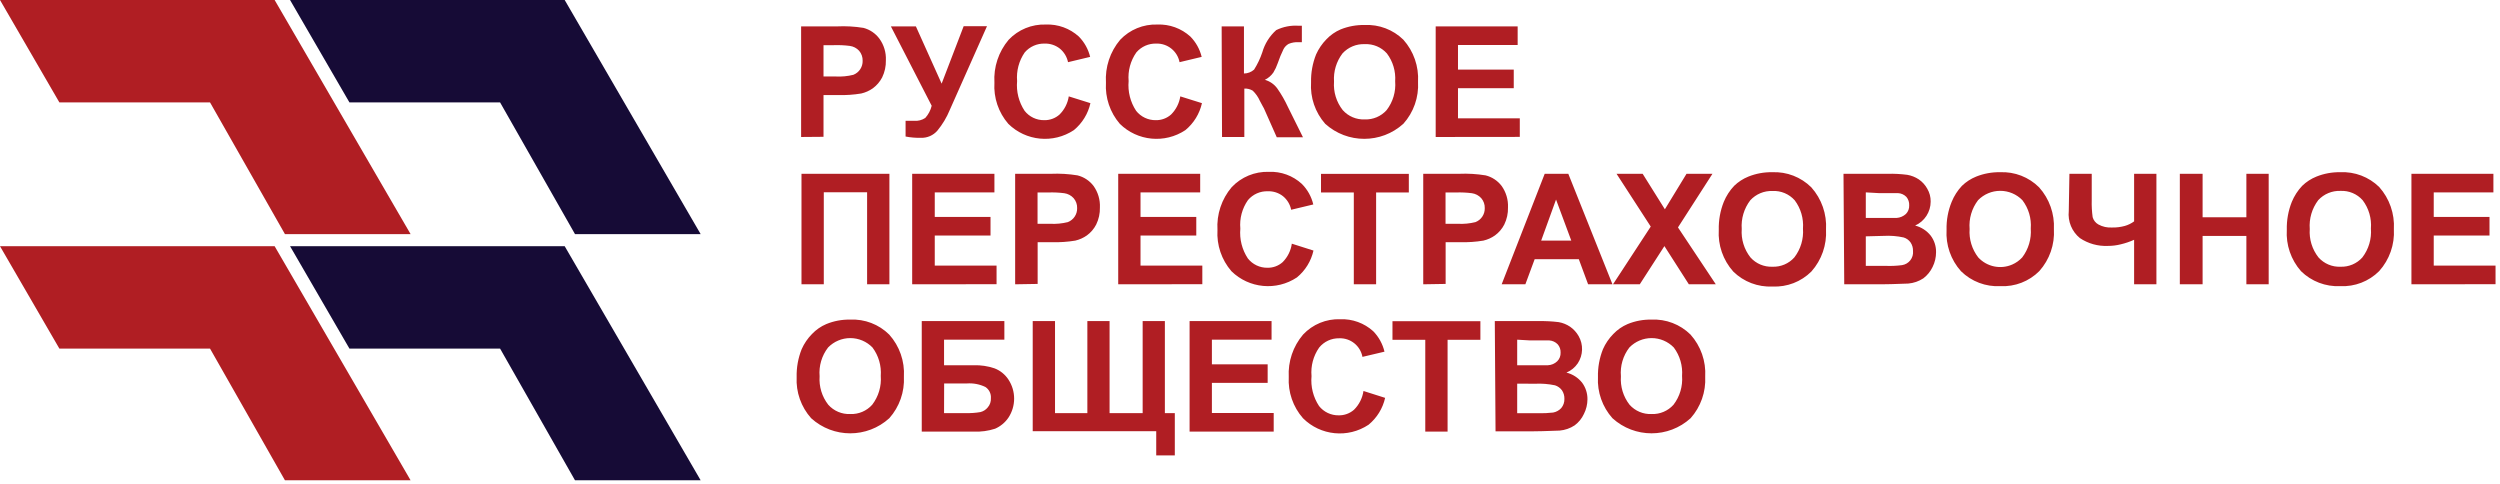
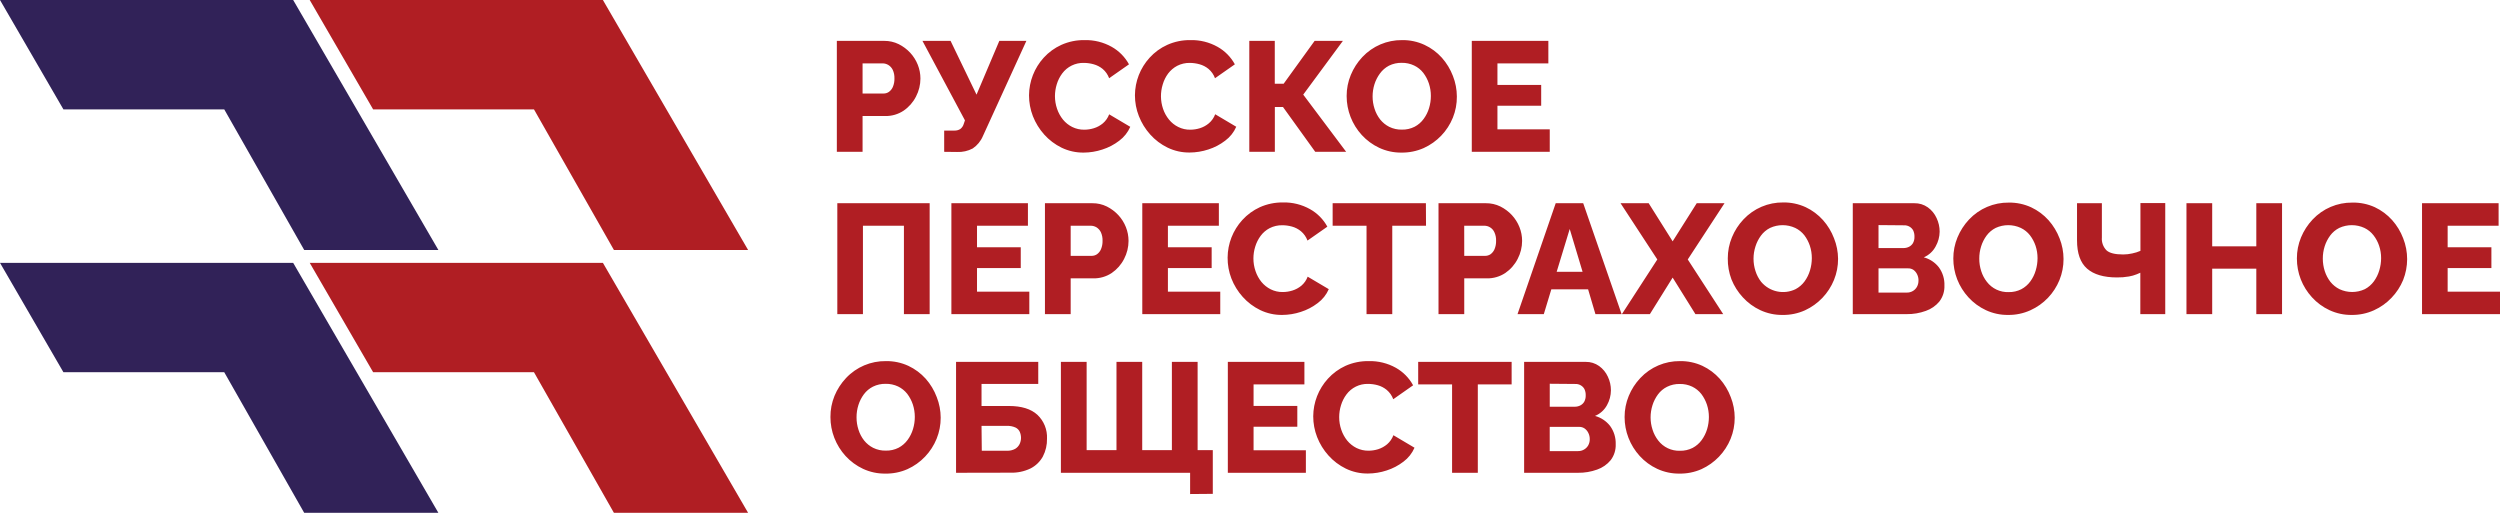
- <svg xmlns="http://www.w3.org/2000/svg" width="269" height="52" fill="none">
-   <path d="M31.21 0l6.39 11.02h16.21l8.06 14.17h13.52L60.76 0H31.21z" fill="#160B36" />
-   <path d="M0 0l6.39 11.02H22.6l8.06 14.17h13.52L29.55 0H0z" fill="#B01E23" />
-   <path d="M31.21 26.49l6.39 11.02h16.21l8.06 14.17h13.52L60.76 26.49H31.21z" fill="#160B36" />
-   <path d="M0 26.49l6.39 11.02H22.6l8.06 14.17h13.52L29.55 26.49H0zm86.2-11.75V2.84h3.86a13.77 13.77 0 012.85.16 3.11 3.11 0 011.72 1.17 3.67 3.67 0 01.69 2.31c.017.64-.12 1.274-.4 1.85-.24.461-.582.861-1 1.17a3.551 3.551 0 01-1.25.56 13.1 13.1 0 01-2.49.17h-1.57v4.49l-2.41.02zm2.41-9.88v3.37h1.31a6.43 6.43 0 001.9-.18 1.57 1.57 0 001-1.51 1.58 1.58 0 00-.38-1.08 1.65 1.65 0 00-1-.52 10.68 10.68 0 00-1.72-.08h-1.11zm7.25-2.02h2.69L101.32 9l2.37-6.18h2.51l-4 9a8.713 8.713 0 01-1.34 2.24 2.241 2.241 0 01-1.76.77 7.867 7.867 0 01-1.66-.14V13h.92a1.88 1.88 0 001.2-.31 3 3 0 00.69-1.31l-4.39-8.54zM115 10.37l2.33.73a5.25 5.25 0 01-1.78 2.9 5.621 5.621 0 01-7.06-.68A6.169 6.169 0 01107 8.9a6.543 6.543 0 011.53-4.62 5.266 5.266 0 014-1.64 5 5 0 013.55 1.29 4.707 4.707 0 011.22 2.19l-2.38.57a2.55 2.55 0 00-.88-1.46 2.519 2.519 0 00-1.63-.54 2.731 2.731 0 00-2.15.95c-.622.9-.911 1.99-.82 3.08a5 5 0 00.81 3.21 2.633 2.633 0 002.11 1 2.392 2.392 0 001.65-.61c.53-.528.877-1.21.99-1.95zm12 0l2.33.73a5.25 5.25 0 01-1.78 2.9 5.621 5.621 0 01-7.06-.68A6.209 6.209 0 01119 8.9a6.543 6.543 0 011.53-4.62 5.266 5.266 0 014-1.64 5 5 0 013.55 1.29 4.707 4.707 0 011.22 2.19l-2.38.57a2.473 2.473 0 00-2.51-2 2.71 2.71 0 00-2.14.95 4.664 4.664 0 00-.83 3.08 5 5 0 00.81 3.21 2.648 2.648 0 002.11 1 2.392 2.392 0 001.65-.61c.53-.528.877-1.21.99-1.95zm4.45-7.53h2.4v5.07a1.66 1.66 0 001.09-.42c.366-.58.662-1.2.88-1.85a5.11 5.11 0 011.5-2.4 4.73 4.73 0 012.41-.47h.35v1.77h-.34a2.419 2.419 0 00-1.08.18 1.41 1.41 0 00-.55.56 12.6 12.6 0 00-.63 1.53c-.119.35-.277.685-.47 1-.233.332-.546.6-.91.78a2.472 2.472 0 011.33.92c.443.63.828 1.3 1.15 2l1.62 3.26h-2.82L136 11.66a2.698 2.698 0 01-.14-.25s-.13-.23-.3-.56a3.477 3.477 0 00-.76-1.09 1.58 1.58 0 00-.91-.23v5.21h-2.4l-.04-11.9zm9.62 6.02a7.64 7.64 0 01.54-3 5.62 5.62 0 011.11-1.63 4.616 4.616 0 011.54-1.07 6.569 6.569 0 012.56-.47A5.579 5.579 0 01151 4.27a6.268 6.268 0 011.58 4.54 6.212 6.212 0 01-1.58 4.51 6.27 6.27 0 01-8.41 0 6.155 6.155 0 01-1.52-4.46zm2.47-.08a4.44 4.44 0 00.94 3.07 2.997 2.997 0 002.37 1 3.004 3.004 0 002.35-1 4.49 4.49 0 00.92-3.1 4.463 4.463 0 00-.89-3 2.996 2.996 0 00-2.38-1 3.07 3.07 0 00-2.4 1 4.52 4.52 0 00-.91 3.03zm10.94 5.96V2.84h8.82v2h-6.42v2.65h6v2h-6v3.24h6.65v2l-9.05.01zM86.24 18.7h9.46v11.89h-2.4v-9.9h-4.66v9.9h-2.4V18.7zm11.91 11.89V18.7H107v2h-6.42v2.64h6v2h-6v3.24h6.65v2l-9.08.01zm11.08 0V18.7h3.86a14.02 14.02 0 012.85.17c.685.17 1.291.57 1.72 1.13.484.674.727 1.491.69 2.32a3.945 3.945 0 01-.4 1.84 3.32 3.32 0 01-1 1.17 3.55 3.55 0 01-1.25.56c-.823.136-1.657.193-2.49.17h-1.56v4.49l-2.42.04zm2.41-9.88v3.37H113a6.43 6.43 0 001.9-.18 1.572 1.572 0 001-1.51 1.56 1.56 0 00-.38-1.07 1.671 1.671 0 00-1-.53c-.57-.073-1.145-.1-1.72-.08h-1.16zm8.68 9.88V18.7h8.82v2h-6.42v2.64h6v2h-6v3.24h6.65v2l-9.05.01zM139 26.22l2.33.74a5.21 5.21 0 01-1.78 2.89 5.621 5.621 0 01-7.05-.67 6.198 6.198 0 01-1.5-4.43 6.498 6.498 0 011.53-4.61 5.266 5.266 0 014-1.65 4.931 4.931 0 013.54 1.29 4.633 4.633 0 011.24 2.22l-2.38.57a2.534 2.534 0 00-.88-1.46 2.49 2.49 0 00-1.62-.53 2.683 2.683 0 00-2.15.95 4.62 4.62 0 00-.82 3.07 5 5 0 00.81 3.21 2.63 2.63 0 002.11 1 2.371 2.371 0 001.64-.61 3.497 3.497 0 00.98-1.98zm6.67 4.37v-9.88h-3.53v-2h9.45v2h-3.52v9.88h-2.4zm7.47 0V18.7H157a14.02 14.02 0 012.85.17c.685.17 1.291.57 1.72 1.13.483.674.726 1.491.69 2.32a3.945 3.945 0 01-.4 1.84 3.32 3.32 0 01-1 1.17 3.55 3.55 0 01-1.25.56c-.823.136-1.657.193-2.49.17h-1.57v4.49l-2.41.04zm2.4-9.88v3.37h1.32a6.43 6.43 0 001.9-.18 1.572 1.572 0 001-1.51 1.564 1.564 0 00-.38-1.07 1.671 1.671 0 00-1-.53 10.68 10.68 0 00-1.72-.08h-1.12zm17.96 9.88h-2.62l-1-2.7h-4.75l-1 2.7h-2.55l4.63-11.89h2.54l4.75 11.89zm-4.43-4.7l-1.64-4.42-1.6 4.42h3.24zm4.49 4.7l4.06-6.21-3.68-5.68h2.81l2.39 3.82 2.33-3.82h2.79l-3.71 5.77 4.07 6.12h-2.9l-2.63-4.11-2.65 4.11h-2.88zm11.38-5.87a7.604 7.604 0 01.54-3 5.662 5.662 0 011.11-1.72c.444-.43.967-.77 1.54-1a6.57 6.57 0 012.56-.47 5.622 5.622 0 014.21 1.63 6.268 6.268 0 011.58 4.54 6.27 6.27 0 01-1.57 4.51 5.547 5.547 0 01-4.19 1.62 5.639 5.639 0 01-4.22-1.61 6.178 6.178 0 01-1.56-4.5zm2.47-.08a4.43 4.43 0 00.94 3.06 3 3 0 002.36 1 2.998 2.998 0 002.36-1 4.532 4.532 0 00.93-3.1 4.51 4.51 0 00-.89-3.05 3 3 0 00-2.39-1 3.093 3.093 0 00-2.39 1 4.552 4.552 0 00-.92 3.09zm10.95-5.94h4.75c.705-.018 1.411.02 2.11.11a3.23 3.23 0 011.24.49c.377.258.689.6.91 1 .25.42.378.901.37 1.39a2.83 2.83 0 01-1.67 2.58 3.13 3.13 0 011.67 1.08c.389.515.593 1.145.58 1.79a3.55 3.55 0 01-.37 1.58c-.23.484-.573.906-1 1.23a3.506 3.506 0 01-1.61.56c-.41 0-1.37.07-2.9.08h-4l-.08-11.89zm2.4 2v2.75h3.32a1.65 1.65 0 001-.43 1.242 1.242 0 00.35-.93 1.32 1.32 0 00-.3-.9 1.34 1.34 0 00-.91-.41h-2.05l-1.41-.08zm0 4.73v3.18H203a10.32 10.32 0 001.65-.08 1.4 1.4 0 001.19-1.53 1.572 1.572 0 00-.26-.91 1.408 1.408 0 00-.75-.54 7.911 7.911 0 00-2.13-.17l-1.94.05zm8.69-.71a7.428 7.428 0 01.55-3 5.62 5.62 0 011.1-1.72c.444-.43.967-.77 1.54-1a6.622 6.622 0 012.57-.47 5.6 5.6 0 014.2 1.63 6.268 6.268 0 011.59 4.5 6.216 6.216 0 01-1.57 4.51 5.527 5.527 0 01-4.18 1.62 5.621 5.621 0 01-4.25-1.61 6.135 6.135 0 01-1.55-4.46zm2.48-.08a4.48 4.48 0 00.93 3.06 3.224 3.224 0 003.656.765 3.214 3.214 0 001.074-.765 4.578 4.578 0 00.92-3.11 4.458 4.458 0 00-.9-3.05 3.325 3.325 0 00-2.385-1.006 3.328 3.328 0 00-2.385 1.006 4.497 4.497 0 00-.91 3.1zm10.74-5.94h2.4v2.84c-.017.612.017 1.224.1 1.83a1.297 1.297 0 00.61.78 2.7 2.7 0 001.48.33c.463.01.924-.048 1.37-.17.36-.102.699-.268 1-.49V18.7h2.4v11.89h-2.4V25.8a7.86 7.86 0 01-1.44.49 5.568 5.568 0 01-1.39.17 5 5 0 01-3-.84 3.299 3.299 0 01-1.2-2.91l.07-4.01zm11.88 11.89V18.7H237v4.68h4.71V18.7h2.4v11.89h-2.4v-5.2H237v5.2h-2.45zm11.51-5.87a7.604 7.604 0 01.54-3 5.662 5.662 0 011.11-1.72c.444-.43.967-.77 1.54-1a6.573 6.573 0 012.56-.47 5.616 5.616 0 014.19 1.59 6.268 6.268 0 011.58 4.54 6.212 6.212 0 01-1.58 4.51 5.548 5.548 0 01-4.19 1.62 5.65 5.65 0 01-4.22-1.61 6.17 6.17 0 01-1.53-4.46zm2.47-.08a4.43 4.43 0 00.94 3.06 3.005 3.005 0 002.37 1 3.002 3.002 0 002.35-1 4.528 4.528 0 00.92-3.11 4.459 4.459 0 00-.89-3.05 2.996 2.996 0 00-2.38-1 3.102 3.102 0 00-2.4 1 4.552 4.552 0 00-.91 3.1zm10.94 5.95V18.7h8.82v2h-6.42v2.64h6v2h-6v3.24h6.65v2l-9.05.01zM85.72 40.57a7.598 7.598 0 01.54-3 5.481 5.481 0 011.11-1.63 4.61 4.61 0 011.54-1.07 6.392 6.392 0 012.56-.48A5.59 5.59 0 0195.68 36a6.239 6.239 0 011.58 4.53A6.25 6.25 0 0195.69 45a6.25 6.25 0 01-8.41 0 6.17 6.17 0 01-1.56-4.43zm2.47-.08a4.46 4.46 0 00.93 3.06 2.999 2.999 0 002.37 1 2.998 2.998 0 002.36-1 4.52 4.52 0 00.92-3.1 4.54 4.54 0 00-.89-3.06 3.33 3.33 0 00-4.78 0 4.45 4.45 0 00-.91 3.1zm10.99-5.94h8.89v2h-6.49v2.75h3.21c.75-.022 1.499.09 2.21.33a3.117 3.117 0 011.5 1.2 3.727 3.727 0 010 4.12 3.35 3.35 0 01-1.43 1.18 6.462 6.462 0 01-2.28.31h-5.61V34.55zm2.4 9.9h2.34a7.876 7.876 0 001.57-.11c.312-.074.59-.25.79-.5a1.39 1.39 0 00.34-1 1.321 1.321 0 00-.59-1.2 3.921 3.921 0 00-2-.38h-2.44l-.01 3.19zm9.54-9.9h2.4v9.9H117v-9.9h2.39v9.9h3.56v-9.9h2.39v9.9h1.07V49h-2v-2.6h-13.29V34.55zM128 46.44V34.55h8.82v2h-6.42v2.65h6v2h-6v3.24h6.65v2H128zm18.71-4.37l2.33.74a5.233 5.233 0 01-1.78 2.89 5.6 5.6 0 01-7.06-.7 6.201 6.201 0 01-1.53-4.43 6.5 6.5 0 011.54-4.57 5.224 5.224 0 014-1.65 5 5 0 013.55 1.29 4.69 4.69 0 011.21 2.2l-2.37.56a2.452 2.452 0 00-2.51-2 2.702 2.702 0 00-2.15 1 4.638 4.638 0 00-.82 3.07 4.997 4.997 0 00.81 3.22 2.647 2.647 0 002.11 1 2.43 2.43 0 001.65-.6 3.57 3.57 0 001.02-2.02zm6.65 4.37v-9.88h-3.53v-2h9.46v2h-3.53v9.88h-2.4zm7.48-11.89h4.76a15.37 15.37 0 012.11.11 3.16 3.16 0 011.24.5 3.1 3.1 0 01.91 1 2.8 2.8 0 01-.09 2.93 2.763 2.763 0 01-1.22 1 3.12 3.12 0 011.68 1.08c.386.52.59 1.152.58 1.8a3.512 3.512 0 01-.38 1.57 3.177 3.177 0 01-1 1.23 3.47 3.47 0 01-1.61.56c-.4 0-1.36.07-2.9.08h-4l-.08-11.86zm2.41 2v2.75h3.31a1.54 1.54 0 001-.43 1.226 1.226 0 00.36-.93 1.267 1.267 0 00-.31-.89 1.37 1.37 0 00-.9-.42h-2.06l-1.4-.08zm0 4.73v3.18h2.22c.551.018 1.103-.005 1.65-.07.334-.062.64-.23.87-.48.233-.28.354-.636.34-1a1.571 1.571 0 00-.26-.91 1.488 1.488 0 00-.75-.54 8.41 8.41 0 00-2.14-.17l-1.93-.01zm8.69-.71a7.586 7.586 0 01.54-3 5.463 5.463 0 011.11-1.63 4.616 4.616 0 011.54-1.07 6.388 6.388 0 012.56-.48A5.602 5.602 0 01181.9 36a6.241 6.241 0 011.58 4.53 6.247 6.247 0 01-1.57 4.47 6.251 6.251 0 01-8.41 0 6.17 6.17 0 01-1.56-4.43zm2.47-.08c-.079 1.1.252 2.19.93 3.06a2.995 2.995 0 002.37 1 2.998 2.998 0 002.36-1 4.523 4.523 0 00.92-3.1 4.537 4.537 0 00-.89-3.06 3.324 3.324 0 00-2.39-1.011 3.333 3.333 0 00-2.39 1.011 4.449 4.449 0 00-.91 3.1z" fill="#B01E23" />
+ <svg xmlns="http://www.w3.org/2000/svg" viewBox="0 0 680.06 139.5">
+   <defs>
+     <style>.cls-1,.cls-2{fill:#b01e23;fill-rule:evenodd}.cls-2{fill:#312258}</style>
+   </defs>
+   <g id="Layer_2" data-name="Layer 2">
+     <g id="Layer_2-2" data-name="Layer 2">
+       <path class="cls-1" d="M84.25 0H164l39.5 68H167l-21.75-38.25H101.5L84.25 0z" />
+       <path class="cls-2" d="M0 0h79.75l39.5 68h-36.5L61 29.75H17.25L0 0z" />
+       <path class="cls-1" d="M84.25 71.5H164l39.5 68H167l-21.75-38.25H101.5L84.25 71.5z" />
+       <path class="cls-2" d="M0 71.5h79.75l39.5 68h-36.5L61 101.25H17.25L0 71.5z" />
+       <path d="M227.64 41.3V11.12h12.88a8.75 8.75 0 013.95.89 11 11 0 013.13 2.34 10.57 10.57 0 012.06 3.27 10.15 10.15 0 01.72 3.74 10.58 10.58 0 01-1.21 4.91 10.2 10.2 0 01-3.36 3.83 8.68 8.68 0 01-5 1.46h-6.17v9.74zm7-15.86h5.7a2.49 2.49 0 001.46-.44 3.23 3.23 0 001.09-1.38 5.53 5.53 0 00.42-2.26 5.18 5.18 0 00-.46-2.35 3.18 3.18 0 00-1.21-1.34 3.06 3.06 0 00-1.56-.43h-5.44zm22.2 15.86v-5.78h2.72a2.85 2.85 0 001.66-.42 2.62 2.62 0 00.93-1.36l.34-1-11.56-21.62h7.65l7.06 14.63 6.2-14.63h7.36L267.38 37a7.68 7.68 0 01-2.78 3.39 8.23 8.23 0 01-4.23.95zm23.08-15.39a15.34 15.34 0 014-10.22 14.66 14.66 0 014.78-3.48 14.85 14.85 0 016.34-1.3 14.32 14.32 0 017.37 1.83 12.13 12.13 0 014.7 4.76l-5.4 3.78a6 6 0 00-1.76-2.53 6.69 6.69 0 00-2.47-1.27 10 10 0 00-2.61-.37 7.1 7.1 0 00-5.94 2.89 9.66 9.66 0 00-1.47 2.94 11.13 11.13 0 00-.49 3.18 10.69 10.69 0 00.58 3.49 9.57 9.57 0 001.61 2.93 7.67 7.67 0 002.51 2 7.14 7.14 0 003.29.74 8.79 8.79 0 002.6-.4 7 7 0 002.44-1.32 5.91 5.91 0 001.72-2.46l5.74 3.4a9.4 9.4 0 01-3 3.78 14.94 14.94 0 01-4.6 2.4 16.48 16.48 0 01-5.09.83 13.44 13.44 0 01-6-1.34 15.46 15.46 0 01-4.72-3.57 16.61 16.61 0 01-3.08-5 15.6 15.6 0 01-1.05-5.69zm28.81 0a15.29 15.29 0 014-10.22 14.56 14.56 0 014.78-3.48 14.83 14.83 0 016.33-1.3 14.32 14.32 0 017.37 1.83 12.07 12.07 0 014.7 4.76l-5.4 3.78a6 6 0 00-1.76-2.53 6.57 6.57 0 00-2.46-1.27 10.16 10.16 0 00-2.62-.37 7.3 7.3 0 00-3.44.79 7.5 7.5 0 00-2.47 2.1 9.41 9.41 0 00-1.46 2.94 10.77 10.77 0 00.08 6.67 9.39 9.39 0 001.62 2.93 7.57 7.57 0 002.51 2 7.08 7.08 0 003.29.74 8.78 8.78 0 002.59-.4 7 7 0 002.45-1.34 5.91 5.91 0 001.72-2.46l5.73 3.4a9.31 9.31 0 01-3 3.78 15 15 0 01-4.59 2.4 16.49 16.49 0 01-5.1.83 13.4 13.4 0 01-6-1.34 15.23 15.23 0 01-4.72-3.57 16.41 16.41 0 01-3.08-5 15.41 15.41 0 01-1.07-5.67zm31.11 15.39V11.12h6.93v11.65h2.42l8.42-11.65h7.69l-10.79 14.62 11.68 15.56h-8.41L349 29.1h-2.21v12.2zm41.4.21a13.93 13.93 0 01-6.06-1.3 15.16 15.16 0 01-4.74-3.48 15.7 15.7 0 01-4.12-10.61 14.82 14.82 0 011.13-5.73 16 16 0 013.14-4.87 14.6 14.6 0 0110.82-4.61 14 14 0 016.1 1.3 14.65 14.65 0 014.72 3.5 16.22 16.22 0 013 4.95 15.33 15.33 0 011.07 5.59 15 15 0 01-1.08 5.75 15.44 15.44 0 01-7.92 8.27 14.5 14.5 0 01-6.06 1.24zm-7.86-15.3a10.71 10.71 0 00.53 3.38 9.2 9.2 0 001.53 2.91 7.49 7.49 0 002.46 2 7.4 7.4 0 003.47.76 7.3 7.3 0 003.44-.78 7.12 7.12 0 002.46-2.13 9.6 9.6 0 001.47-2.95 11.26 11.26 0 00.49-3.32 10.73 10.73 0 00-.53-3.35 9.86 9.86 0 00-1.53-2.91 6.89 6.89 0 00-2.49-2 7.61 7.61 0 00-3.36-.73 7.5 7.5 0 00-3.48.77 7.11 7.11 0 00-2.47 2.14 10 10 0 00-1.48 2.91 11 11 0 00-.51 3.3zm48.19 8.97v6.12h-21.21V11.12h20.83v6.12h-13.85v5.87h11.9v5.65h-11.9v6.42zm-193.8 50.28V55.28h25.12v30.18h-7V61.4h-11.15v24.06zM280 79.34v6.12h-21.2V55.28h20.82v6.12h-13.85v5.87h11.9v5.65h-11.9v6.42zm4.25 6.12V55.28h12.88a8.75 8.75 0 013.95.89 11 11 0 013.13 2.34 10.46 10.46 0 012.06 3.27 10.15 10.15 0 01.72 3.74 10.58 10.58 0 01-1.21 4.91 10.28 10.28 0 01-3.36 3.83 8.75 8.75 0 01-5 1.46h-6.17v9.74zm7-15.86h5.7a2.56 2.56 0 001.46-.44 3.23 3.23 0 001.09-1.38 5.53 5.53 0 00.42-2.26 5.22 5.22 0 00-.46-2.36 3.25 3.25 0 00-1.21-1.34 3.15 3.15 0 00-1.56-.42h-5.44zm40.69 9.74v6.12h-21.21V55.28h20.83v6.12H317.7v5.87h11.9v5.65h-11.9v6.42zm2-9.27a15.29 15.29 0 014-10.22 14.73 14.73 0 014.78-3.49 15 15 0 016.28-1.29 14.32 14.32 0 017.37 1.83 12.07 12.07 0 014.7 4.76l-5.4 3.78a6 6 0 00-1.77-2.53 6.6 6.6 0 00-2.46-1.28 10 10 0 00-2.61-.36 7.35 7.35 0 00-3.45.79 7.14 7.14 0 00-2.46 2.1 9.66 9.66 0 00-1.47 2.94 10.79 10.79 0 00-.49 3.18 10.43 10.43 0 00.58 3.49 9.57 9.57 0 001.61 2.93 7.8 7.8 0 002.51 2 7.11 7.11 0 003.29.74 8.84 8.84 0 002.6-.4 7.15 7.15 0 002.45-1.32 5.91 5.91 0 001.72-2.46l5.74 3.4a9.34 9.34 0 01-3 3.78 15 15 0 01-4.59 2.4 16.49 16.49 0 01-5.1.83 13.4 13.4 0 01-6-1.34 15.34 15.34 0 01-4.72-3.57 16.34 16.34 0 01-3.08-5 15.51 15.51 0 01-1.03-5.69zm53.97-8.67h-9.18v24.06h-7V61.4h-9.22v-6.12h25.37zm3.4 24.06V55.28h12.88a8.78 8.78 0 013.95.89 11.11 11.11 0 013.13 2.34 10.64 10.64 0 012.06 3.27 10.15 10.15 0 01.72 3.74 10.58 10.58 0 01-1.21 4.91 10.28 10.28 0 01-3.36 3.83 8.75 8.75 0 01-5 1.46h-6.17v9.74zm7-15.86H404a2.61 2.61 0 001.46-.44 3.31 3.31 0 001.09-1.38 5.53 5.53 0 00.42-2.26 5.08 5.08 0 00-.47-2.36 3 3 0 00-2.76-1.76h-5.44zm24.88-14.32h7.48l10.45 30.18H434l-2-6.76h-10l-2.05 6.76h-7.15zm7.31 18.66L427 62.29l-3.55 11.65zm17.98-18.66L455 65.65l6.55-10.37h7.56l-10 15.3 9.65 14.88h-7.56l-6.2-9.95-6.2 9.95h-7.61l9.64-14.88-10-15.3zm36.42 30.39a13.93 13.93 0 01-6.06-1.3 14.93 14.93 0 01-4.74-3.48A15.79 15.79 0 01471 76a15.55 15.55 0 01-1-5.72 14.82 14.82 0 011.13-5.73 15.77 15.77 0 013.14-4.87 14.6 14.6 0 0110.82-4.61 14.15 14.15 0 016.1 1.29 14.78 14.78 0 014.71 3.51 16 16 0 013 4.95 15.33 15.33 0 011.1 5.59 15 15 0 01-1.11 5.74 15.53 15.53 0 01-7.89 8.26 14.28 14.28 0 01-6.1 1.26zm-7.9-15.3a10.72 10.72 0 00.54 3.38 9.2 9.2 0 001.53 2.91 7.78 7.78 0 009.37 2 7.23 7.23 0 002.46-2.13 9.83 9.83 0 001.47-3 11.6 11.6 0 00.49-3.32 10.73 10.73 0 00-.53-3.35 10 10 0 00-1.5-2.86 7 7 0 00-2.49-2 8.17 8.17 0 00-6.84 0 6.93 6.93 0 00-2.5 2.12 10 10 0 00-1.46 2.88 10.9 10.9 0 00-.54 3.37zm51.93 7.31a6.73 6.73 0 01-1.36 4.32 8.29 8.29 0 01-3.7 2.57 14.57 14.57 0 01-5.19.88H504V55.28h16.75a6.08 6.08 0 013.67 1.13 7.28 7.28 0 012.38 2.91 8.57 8.57 0 01.83 3.7 8.34 8.34 0 01-1.08 4 6.58 6.58 0 01-3.23 2.98 7.77 7.77 0 014.1 2.72 7.93 7.93 0 011.51 4.96zM511 61.23v6.25h6.8a3.36 3.36 0 001.49-.34 2.65 2.65 0 001.08-1 3.37 3.37 0 00.41-1.74 3.76 3.76 0 00-.36-1.75 2.62 2.62 0 00-1-1 2.65 2.65 0 00-1.4-.36zm10.88 15.09a3.69 3.69 0 00-.38-1.7 3.16 3.16 0 00-1-1.21A2.48 2.48 0 00519 73h-8v6.59h7.69a3.14 3.14 0 001.66-.43 3 3 0 001.12-1.16 3.37 3.37 0 00.4-1.68zm24.39 9.35a13.93 13.93 0 01-6.06-1.3 15 15 0 01-4.74-3.48 15.79 15.79 0 01-3.06-4.89 15.55 15.55 0 01-1.06-5.68 14.82 14.82 0 011.13-5.73 16 16 0 013.14-4.87 14.6 14.6 0 0110.82-4.61 14.15 14.15 0 016.1 1.29 14.82 14.82 0 014.72 3.51 16.18 16.18 0 013 4.95 15.33 15.33 0 011.07 5.59 15 15 0 01-1.11 5.74 15.49 15.49 0 01-3.11 4.81 15.25 15.25 0 01-4.79 3.4 14.28 14.28 0 01-6.05 1.27zm-7.86-15.3a10.71 10.71 0 00.53 3.38 9.2 9.2 0 001.53 2.91 7.15 7.15 0 005.93 2.8 7.3 7.3 0 003.44-.78 7.23 7.23 0 002.46-2.13 9.6 9.6 0 001.47-3 11.6 11.6 0 00.49-3.32 10.73 10.73 0 00-.53-3.35A10 10 0 00552.2 64a7 7 0 00-2.49-2 8.17 8.17 0 00-6.84 0 7 7 0 00-2.47 2.08 10 10 0 00-1.48 2.92 10.9 10.9 0 00-.51 3.37zm43.81 15.09V74.19c-.17.06-.51.2-1 .43a10.38 10.38 0 01-2.1.59 17.65 17.65 0 01-3.25.26q-5.4 0-8.14-2.4T565 65.35V55.28h6.76v9.31a4.46 4.46 0 001.25 3.5c.83.76 2.34 1.13 4.53 1.13a11.1 11.1 0 002.48-.28 11.26 11.26 0 002.23-.7v-13H589v30.22zm38.55-30.18v30.18h-7V73.09h-12v12.37h-7V55.28h7V67h12V55.28zm18.96 30.39a13.93 13.93 0 01-6.06-1.3 14.93 14.93 0 01-4.74-3.48 15.79 15.79 0 01-3.06-4.89 15.55 15.55 0 01-1.06-5.68 14.82 14.82 0 011.12-5.73 16 16 0 013.15-4.87 14.6 14.6 0 0110.82-4.61 14.11 14.11 0 016.1 1.25 14.82 14.82 0 014.72 3.51 16 16 0 013 4.95 15.4 15.4 0 010 11.33 15.52 15.52 0 01-3.16 4.85 15.21 15.21 0 01-4.78 3.4 14.31 14.31 0 01-6.05 1.27zm-7.87-15.3a11 11 0 00.53 3.38 9.62 9.62 0 001.53 2.91 7.53 7.53 0 002.47 2 8.14 8.14 0 006.91 0 7.23 7.23 0 002.46-2.13 9.83 9.83 0 001.47-3 11.6 11.6 0 00.49-3.32 10.45 10.45 0 00-.54-3.35 9.58 9.58 0 00-1.53-2.86 6.85 6.85 0 00-2.48-2 8.17 8.17 0 00-6.84 0 6.93 6.93 0 00-2.47 2.08 10 10 0 00-1.49 2.92 10.9 10.9 0 00-.51 3.37zm48.2 8.97v6.12h-21.21V55.28h20.83v6.12h-13.86v5.87h11.9v5.65h-11.9v6.42zm-439.24 49.49a13.93 13.93 0 01-6.06-1.3 15.16 15.16 0 01-4.74-3.48 15.79 15.79 0 01-3.06-4.93 15.55 15.55 0 01-1.06-5.68 14.91 14.91 0 011.1-5.74 16 16 0 013.14-4.86A14.6 14.6 0 01241 98.23a14.15 14.15 0 016.1 1.29 14.82 14.82 0 014.72 3.51 16 16 0 013 5 15.33 15.33 0 011.07 5.59 15.08 15.08 0 01-1.11 5.74 15.49 15.49 0 01-3.14 4.86 15.25 15.25 0 01-4.79 3.4 14.28 14.28 0 01-6.03 1.21zm-7.82-15.3a10.71 10.71 0 00.53 3.38 9.2 9.2 0 001.53 2.91 7.49 7.49 0 002.46 2 7.4 7.4 0 003.47.76 7.3 7.3 0 003.44-.78 7.23 7.23 0 002.46-2.13 9.71 9.71 0 001.47-2.95 11.26 11.26 0 00.49-3.32 10.83 10.83 0 00-.53-3.36 10.11 10.11 0 00-1.53-2.91 7.1 7.1 0 00-2.49-2 7.6 7.6 0 00-3.36-.72 7.5 7.5 0 00-3.48.77 7 7 0 00-2.47 2.08 10 10 0 00-1.48 2.91 10.9 10.9 0 00-.51 3.36zm27.07 15.08V98.44h22.36v6H267v6h7.48q5.1 0 7.72 2.4a8.37 8.37 0 012.61 6.48 10 10 0 01-1.13 4.87 7.93 7.93 0 01-3.33 3.23 11.76 11.76 0 01-5.53 1.16zm7-6h6.8a4.35 4.35 0 002.28-.51 3.16 3.16 0 001.21-1.31 3.94 3.94 0 00.38-1.66 4.22 4.22 0 00-.32-1.62 2.4 2.4 0 00-1.17-1.21 5.24 5.24 0 00-2.42-.45H267zm56.67 11.78v-5.78h-35.15V98.44h7v24h8.12v-24h7v24h8.07v-24h7v24h4.13v11.9zm31.49-11.9v6.12H334V98.44h20.83v6.12H341v5.86h11.9v5.66H341v6.41zm2-9.26a15.29 15.29 0 014-10.22 14.73 14.73 0 014.77-3.49 15 15 0 016.34-1.29 14.41 14.41 0 017.37 1.82 12.11 12.11 0 014.69 4.76l-5.4 3.79a6.06 6.06 0 00-1.77-2.53 6.6 6.6 0 00-2.46-1.28 10 10 0 00-2.62-.36 7.1 7.1 0 00-5.9 2.89 9.49 9.49 0 00-1.47 2.93 10.85 10.85 0 00-.49 3.19 10.43 10.43 0 00.58 3.49 9.57 9.57 0 001.61 2.93 7.8 7.8 0 002.51 2 7.24 7.24 0 003.29.74 8.84 8.84 0 002.6-.4 7.15 7.15 0 002.44-1.34 6 6 0 001.72-2.47l5.74 3.4a9.38 9.38 0 01-3 3.79 15 15 0 01-4.59 2.4 16.49 16.49 0 01-5.1.83 13.4 13.4 0 01-6-1.34 15.34 15.34 0 01-4.72-3.57 16.34 16.34 0 01-3.08-5 15.51 15.51 0 01-1.06-5.67zm53.97-8.67H402v24.05h-7v-24.05h-9.22v-6.12h25.42zm28.31 16.28a6.75 6.75 0 01-1.36 4.33 8.29 8.29 0 01-3.7 2.57 14.78 14.78 0 01-5.18.87H414.6V98.44h16.75a6.08 6.08 0 013.65 1.13 7.28 7.28 0 012.38 2.91 8.56 8.56 0 01.83 3.69 8.34 8.34 0 01-1.08 4.06 6.52 6.52 0 01-3.25 2.91 7.83 7.83 0 014.1 2.72 8 8 0 011.53 4.98zm-17.94-16.45v6.25h6.8a3.36 3.36 0 001.49-.34 2.65 2.65 0 001.08-1 3.41 3.41 0 00.41-1.75 3.74 3.74 0 00-.36-1.74 2.62 2.62 0 00-1-1 2.65 2.65 0 00-1.4-.36zm10.88 15.09a3.66 3.66 0 00-.38-1.7 3.16 3.16 0 00-1-1.21 2.48 2.48 0 00-1.51-.45h-8v6.59h7.7a3.12 3.12 0 001.65-.43 3 3 0 001.13-1.14 3.37 3.37 0 00.41-1.66zm24.4 9.35a13.93 13.93 0 01-6.06-1.3 14.93 14.93 0 01-4.74-3.48 15.79 15.79 0 01-3.06-4.93 15.55 15.55 0 01-1.06-5.68 14.91 14.91 0 011.13-5.74 15.85 15.85 0 013.14-4.86 14.6 14.6 0 0110.8-4.61 14.15 14.15 0 016.1 1.29 14.78 14.78 0 014.71 3.51 16 16 0 013 5 15.33 15.33 0 011.07 5.59 15.08 15.08 0 01-1.11 5.74 15.53 15.53 0 01-7.93 8.26 14.28 14.28 0 01-5.99 1.21zm-7.85-15.3a10.72 10.72 0 00.54 3.38 9.2 9.2 0 001.53 2.91 7.14 7.14 0 005.92 2.8 7.31 7.31 0 003.45-.78 7.23 7.23 0 002.46-2.13 9.94 9.94 0 001.47-2.95 11.6 11.6 0 00.49-3.32 10.83 10.83 0 00-.53-3.36 10.11 10.11 0 00-1.53-2.91 7.1 7.1 0 00-2.49-2 7.6 7.6 0 00-3.36-.72 7.5 7.5 0 00-3.48.77 6.93 6.93 0 00-2.47 2.08 10 10 0 00-1.48 2.91 10.91 10.91 0 00-.52 3.32z" fill="#b01e23" />
+     </g>
+   </g>
</svg>
